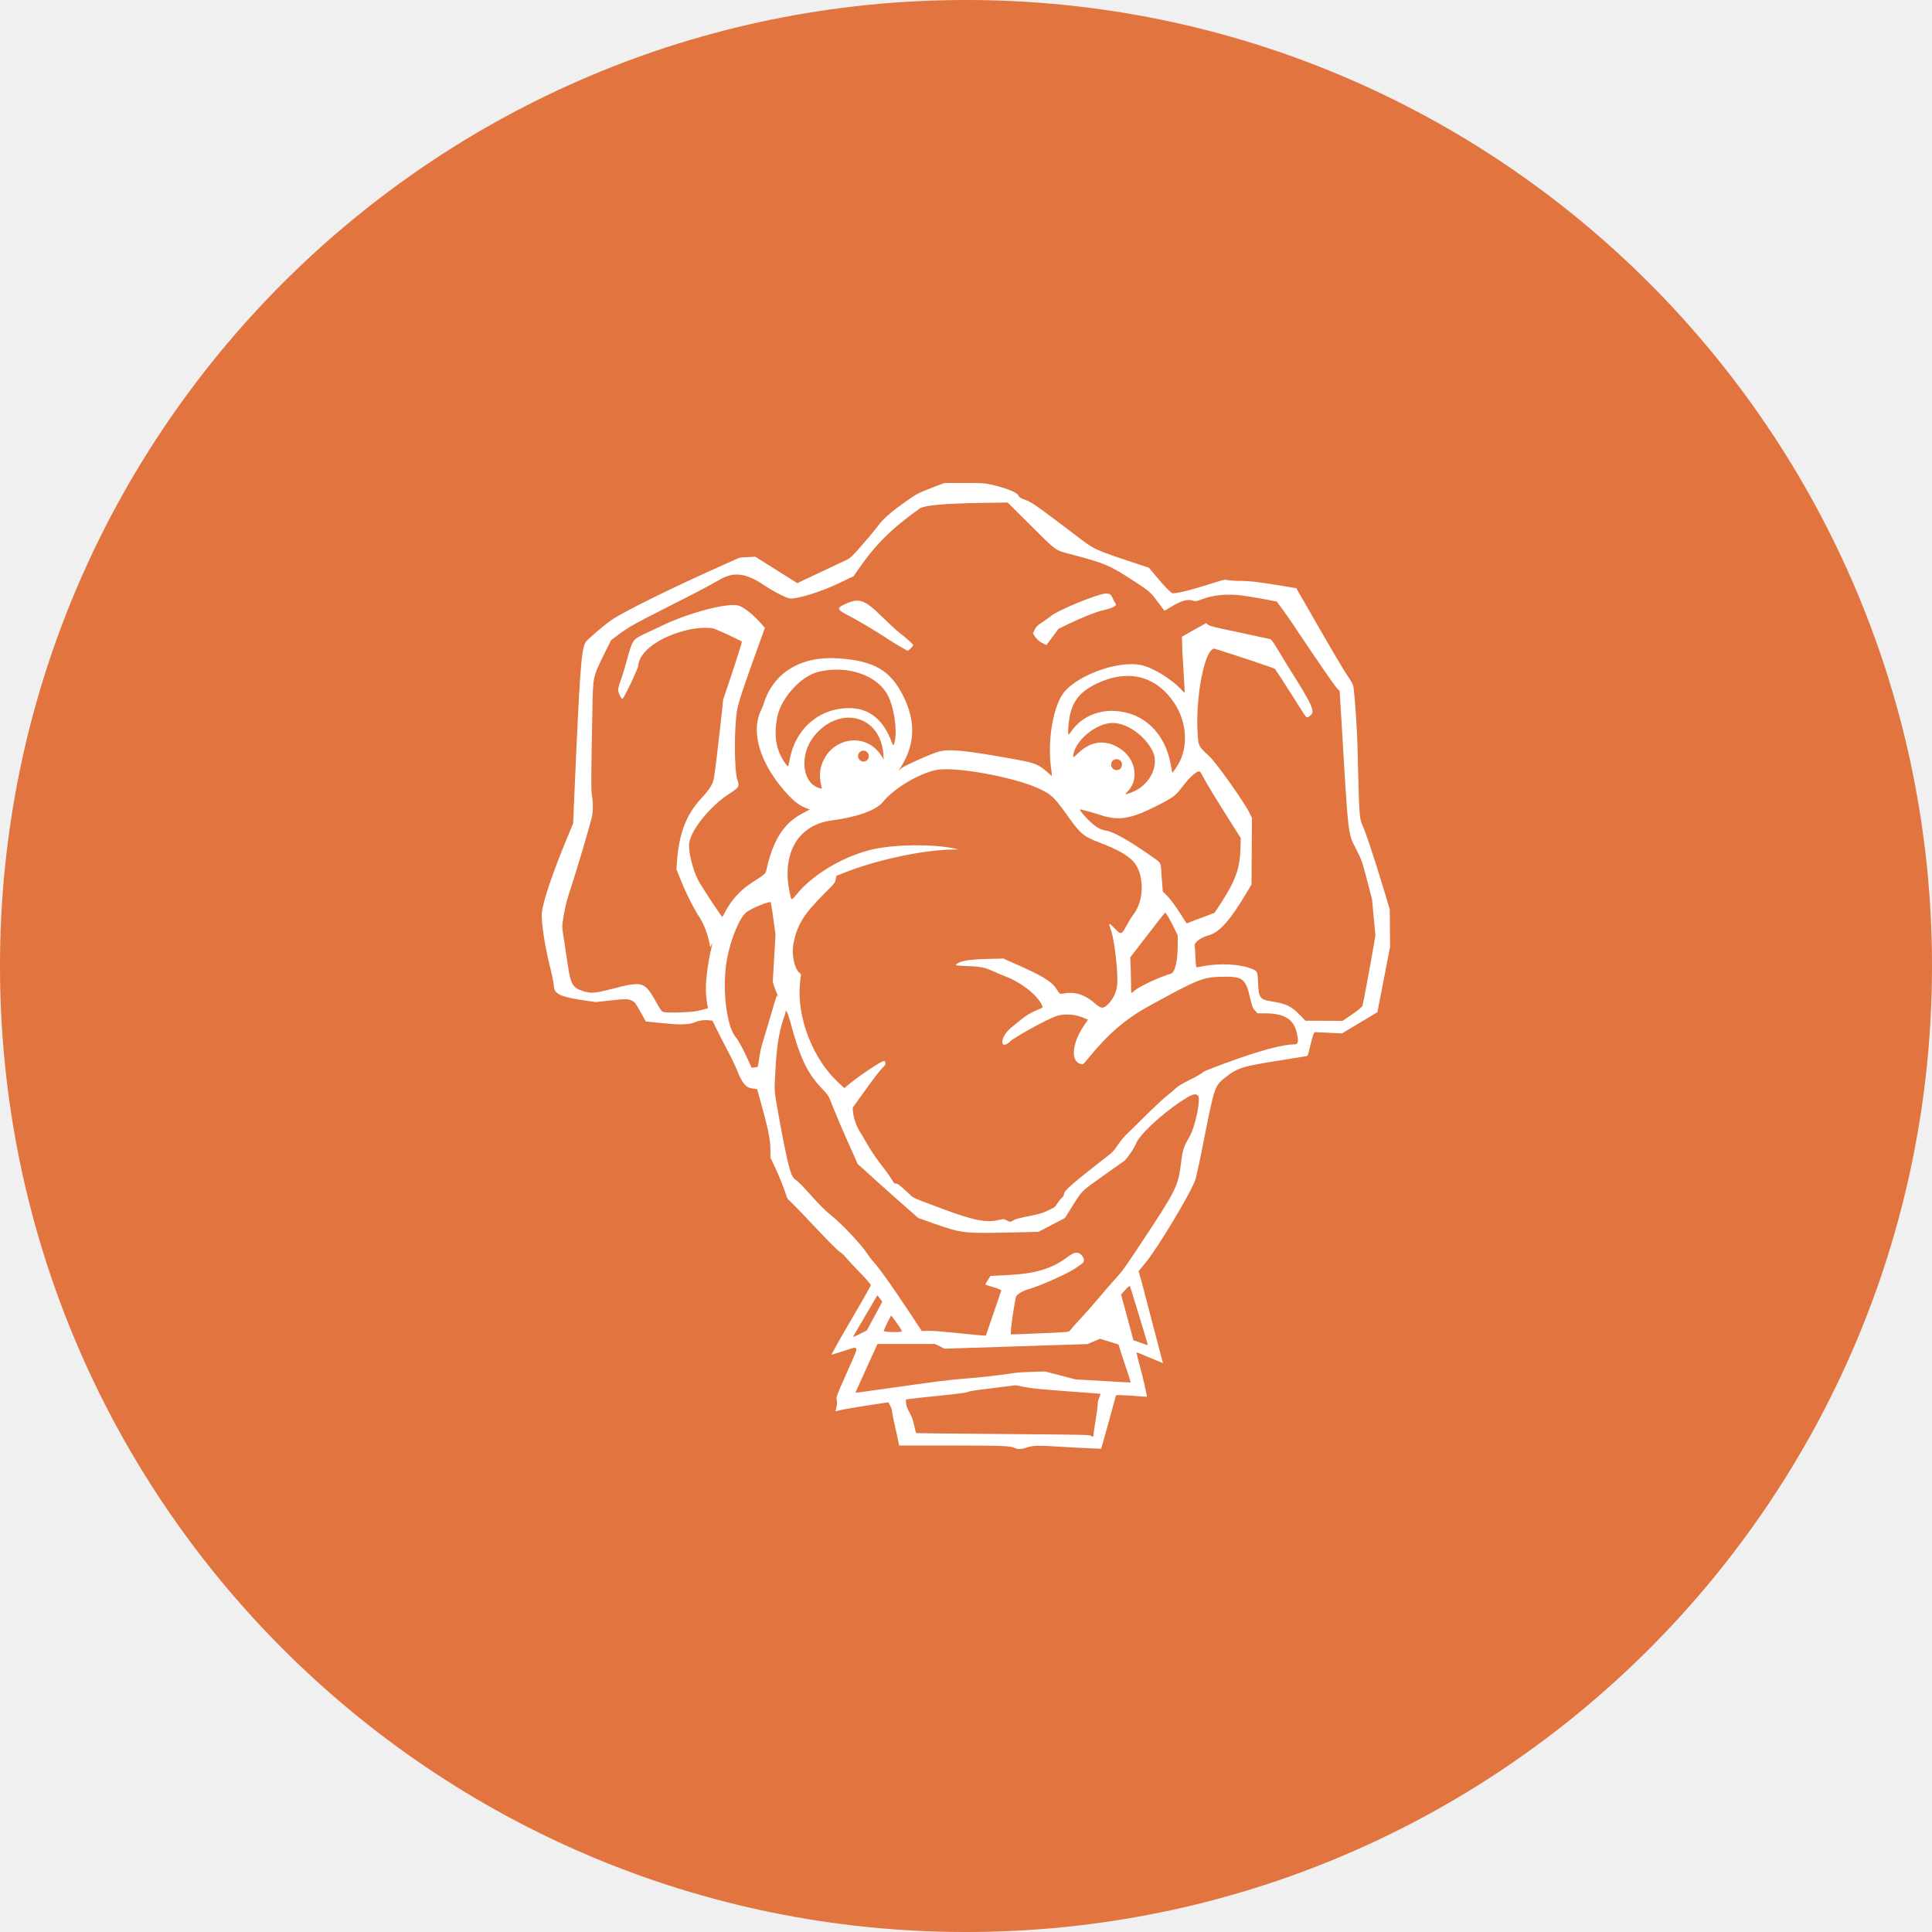
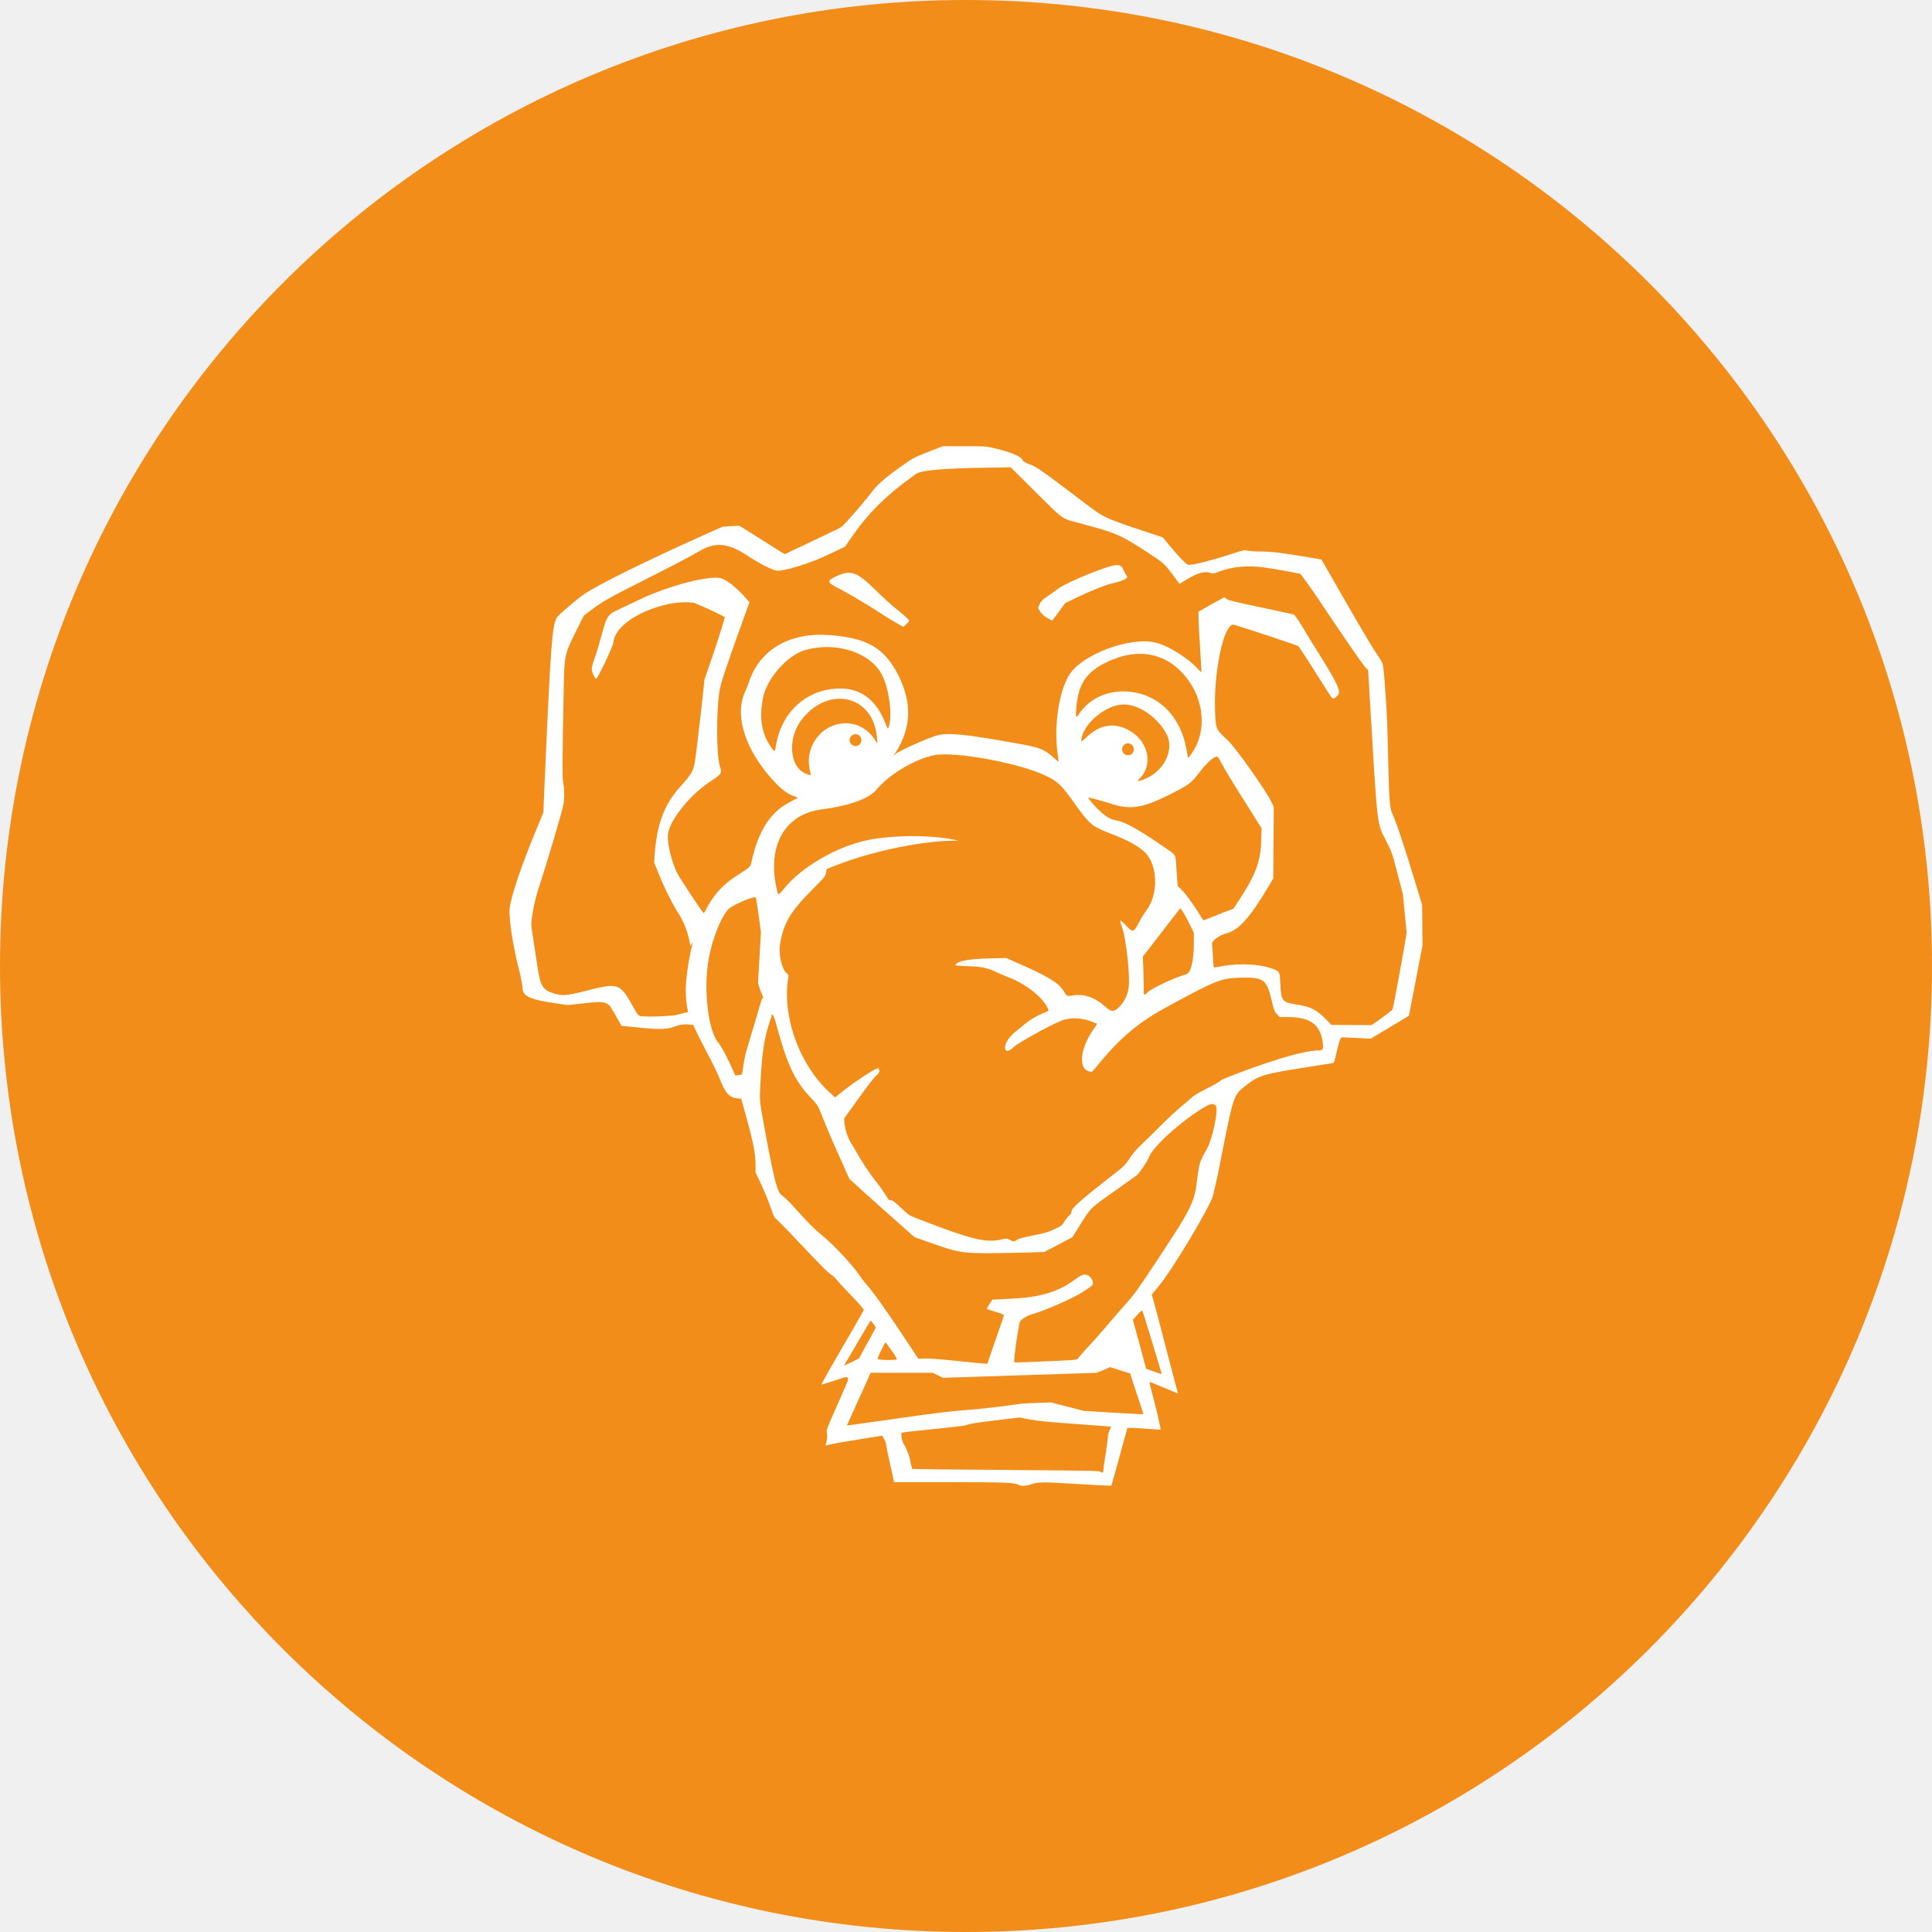
<svg xmlns="http://www.w3.org/2000/svg" viewBox="0 0 1024 1024">
-   <circle cx="512" cy="512" r="512" style="fill:#e1743f" />
-   <path d="M537.89 767.47c-2.09-1.13-7-1.32-34.45-1.32h-26.88l-.36-1.88-2-9.19a76.2 76.2 0 0 1-1.49-7.55 5.66 5.66 0 0 0-.81-2.28l-1-2-11.75 1.75c-6.42 1-12.76 2.13-14.06 2.47-2.13.64-2.35.64-2.2.09.81-3 .94-4.29.6-5.67s-.36-1.54 5.08-13.76c5.89-13.27 5.67-12.67 5.06-13.53-.38-.53-.9-.43-6.55 1.49-3.39 1.07-6.27 2-6.42 1.92q4.22-7.9 8.83-15.62c9.62-16.49 12.07-20.82 12.07-21.4a70.44 70.44 0 0 0-5.78-6.49c-3.2-3.35-6.63-7-7.62-8.19a11.86 11.86 0 0 0-2.39-2.35c-1.07-.36-5.63-4.93-15.74-15.66q-5.47-5.91-11.2-11.56c-1.32-1.07-1.64-1.58-2.28-3.73a138.92 138.92 0 0 0-6.21-15.23l-2-4.29v-3.8c0-5.78-1.19-11.56-5.91-28.39l-1.15-4.07-1.86-.21c-4.12-.36-6-2.62-9.19-10.75q-2.24-5.14-4.93-10.07c-2.13-4.07-4.71-9.13-5.78-11.35l-1.88-3.85-1.71-.21a15.32 15.32 0 0 0-7.7 1.07c-2.56 1.07-7.36 1.34-13.18.79l-8.51-.81-4.25-.43-2.29-4.13c-3.43-6.06-3.43-6.08-5.08-6.91-1.92-1-3.43-1-12.2 0l-6.93.75-5.23-.75c-13.76-2-17-3.54-17-8a91.24 91.24 0 0 0-2.18-10.43c-2.77-11.26-4.65-24-4.16-28.42.73-6.27 5.82-21.25 13.57-39.89l3-7.27.49-11.67c3-69.85 3.8-80.21 6.06-84.29.75-1.32 10-9.19 13.74-11.78 7.15-4.78 32.06-17.07 59.78-29.42l8.19-3.65 4.16-.26 4.12-.21 11.14 7 11.11 7 9-4.27 14-6.57c5-2.3 5-2.35 7.83-5.4 3.93-4.29 10.5-12.07 12.63-15 2.52-3.43 8.43-8.28 17.41-14.34 3.14-2.09 3.95-2.47 12.14-5.63l5.01-1.87h10.45c9.62 0 10.71.06 14 .79 7.64 1.66 13.91 4.12 14.63 5.7.47 1.07 1.49 1.71 4 2.56 3 1 6.63 3.58 26.11 18.41 10.43 8 10.07 7.81 32.83 15.34l6.36 2.13 3.75 4.5c4.29 5.14 7.64 8.62 8.62 8.94 1.49.47 10.35-1.71 21.53-5.31 5.67-1.81 6.46-2 7.49-1.64a39.78 39.78 0 0 0 6.85.43c5.78.11 11 .73 23.83 2.92 3.26.58 6 1 6 1s5.21 8.94 11.46 19.9 13 22.36 15 25.43c3.56 5.31 3.71 5.63 4 8 .55 4.07 1.71 21.5 1.92 27.93l.49 19.11c.43 18 .77 22.19 1.92 24.62 2 4.25 5.89 15.94 12.2 36.67l2.56 8.55.17 19.84-3 15.53-3.37 17.34-.34 1.77-9.37 5.63-9.41 5.65-6.85-.34c-3.82-.21-7.15-.34-7.45-.34-.64 0-1.41 2.41-2.88 8.77-.85 3.75-.9 3.8-2 4l-14.1 2.28c-19.63 3.09-22.12 3.86-28.61 9-5.63 4.5-5.63 4.44-11.86 35.86q-1.73 9.18-3.95 18.26c-2.24 6.76-20.07 36.44-26.58 44.25l-3.52 4.25 1.37 4.86c.75 2.69 1.56 5.65 1.77 6.59.34 1.49 6.7 25.73 9 34.33l.81 3-4.29-1.79-7-2.9a11.6 11.6 0 0 0-2.77-1c-.06.09.7 3.2 1.71 7 1.71 6.14 4 16.28 3.78 16.49-.06 0-3.2-.17-7.06-.47q-4.06-.34-8.13-.43l-1.17.11-3.86 14.12c-2.13 7.74-3.93 14.17-4 14.23s-11.43-.43-21.44-1.07c-11.52-.75-14.93-.68-17.83.36-2.67 1-5.14 1.07-6.53.3zm41.75-7.47c0-.55.49-3.86 1.07-7.36s1.07-7.19 1.07-8.17a9 9 0 0 1 .85-3.73 9.84 9.84 0 0 0 .7-2s-7.85-.64-17.34-1.32c-13.59-1-18.35-1.43-22.46-2.2l-5.21-1-12.37 1.54c-8.83 1.07-12.54 1.66-12.95 2s-4.29.9-15.19 2c-8 .81-15.3 1.6-16.13 1.77l-1.54.28.09 1.77c.06 1.39.43 2.45 1.77 4.93a24.93 24.93 0 0 1 2.56 7.06 31.48 31.48 0 0 0 1 4c.06.06 20.76.3 46 .49 43.39.34 46 .38 46.74 1 1 .75 1.37.43 1.37-1.07zm-102-25.15c18.62-2.62 26.15-3.58 33.54-4.14 8.26-.6 19.14-1.86 26.86-3.05 1.22-.21 5.29-.43 9-.55l6.85-.21 8 2.07 8.11 2.13 14.55.85c8 .49 14.66.85 14.72.77q-.65-2.47-1.49-4.89c-.9-2.6-2.35-7.1-3.31-10l-1.64-5.21-4.93-1.54-4.9-1.53-3.31 1.45-3.33 1.39-37.89 1.22-37.85 1.24-2.52-1.28-2.52-1.22h-30.52L459.32 725c-3.16 7-5.78 12.84-5.89 13-.17.34-2.65.64 24.19-3.14zm130.71-22.1c0-.36-9.19-30.61-9.47-31.08-.15-.26-1.07.51-2.45 2l-2.24 2.45 3.29 12.12 3.26 12.12 3.61 1.28c3.86 1.37 4.07 1.43 4.07 1.07zm-144.82-15.17 4.07-7.58-1.22-1.77c-.68-1-1.34-1.71-1.45-1.56s-3 5.08-6.46 11-6.34 10.9-6.44 11 1.54-.55 3.65-1.6l3.75-1.92 4.1-7.59zm63.08-1.58c2.26-6.53 4.12-12 4.12-12.16a18.73 18.73 0 0 0-4.22-1.6q-2.17-.64-4.29-1.41a12.16 12.16 0 0 1 1.34-2.35l1.45-2.22 8.64-.43c15.06-.7 23.77-3.31 32.21-9.62 3.2-2.35 4.57-2.73 6.31-1.81 1.49.85 2.56 2.73 2.26 4.07-.21.9-.6 1.19-5.14 4.2-4.29 2.77-18.69 9.13-23.77 10.5-2.9.75-6.17 2.56-6.89 3.86s-3.39 19.63-2.82 20.2c.13.13 24.49-.85 28.37-1.19 2.35-.17 2.5-.21 3.43-1.43.51-.68 2.77-3.26 5.08-5.7s6.42-7.1 9.19-10.41 7-8.13 9.32-10.71c3.65-4 5.61-6.78 13.21-18.28 18.73-28.25 20-30.74 21.4-42 1-8 1.43-9.54 4.57-14.87s6.27-20.59 4.54-22c-1.54-1.28-3.26-.68-9.11 3.2-10.92 7.27-22.17 17.94-23.77 22.46-.73 2-4.76 8-6.08 8.92l-11.07 7.87c-12.42 8.83-11.09 7.45-18.11 18.75l-2.35 3.71-7 3.69-7 3.65-13.14.32c-26.24.6-27.48.47-41.45-4.42l-9.19-3.26-7.34-6.46c-4.07-3.58-11.31-10-16.09-14.34l-8.68-7.85-3-6.85Q446 597.89 441 585.52c-1.79-4.82-1.92-4.93-5.87-9.13-7.27-7.7-11.29-16.15-16.15-34.39-1-3.52-1.66-5.53-2.13-6s-.6-.47-.49-.26a3.31 3.31 0 0 1-.26 1.75c-3.35 9.41-4.46 16.38-5.31 33.26-.43 7.66-.43 7.49 2 21 4.8 26.15 6.31 32 8.73 33.39a49.21 49.21 0 0 1 6.21 6.1c7.27 8 9.56 10.35 12.89 13 6.08 4.93 15.68 15.15 19.22 20.5a41.83 41.83 0 0 0 2.88 3.78c3.2 3.48 9.86 12.8 19.18 26.86l6.7 10.13 2.77-.15c1.92-.13 7 .26 15.79 1.15 7.17.75 13.55 1.37 14.19 1.39h1.19l4.07-11.9zm-48.56 9.71a22.55 22.55 0 0 0-2.6-4.29c-1.6-2.28-3-4.16-3.2-4.07a78 78 0 0 0-3.86 8c-.21.66 7.27.94 9.66.38zm59-58.84c1-.7 2.71-1.17 8-2.24 6.63-1.28 8-1.77 13.4-4.5a6.72 6.72 0 0 0 2-2.35 15.64 15.64 0 0 1 2.35-2.94 2.67 2.67 0 0 0 1.17-2.09c0-1.66 4.84-5.87 23.27-20.18a19.41 19.41 0 0 0 5.23-5.72 37.42 37.42 0 0 1 5.61-6.59c1.81-1.71 6.21-6.06 9.79-9.62s8.34-8 10.6-9.86q2.67-2.05 5.14-4.35c.64-.68 3.35-2.26 7.15-4.18a48.39 48.39 0 0 0 6.42-3.58c.38-.64 1.92-1.28 10.84-4.63 19-7.06 31.55-10.5 38.19-10.5 1.71 0 2-1.11 1.43-4.67-1.45-8.43-6.31-11.78-17.24-11.78h-3.86l-1.34-1.43c-1.28-1.39-1.43-1.86-2.65-6.93-2.45-10.35-3.95-11.35-15.83-11-9.28.28-11.78 1.28-37.42 15.32-12.84 7.06-22.08 15-32.92 28.37a21 21 0 0 1-2.35 2.62c-6.63 0-6.46-10.07.36-20.25l2.26-3.35-1.79-.75c-5-2.28-11.35-2.62-15.79-.85-6.21 2.47-21.82 11.2-23.83 13.27s-4 2.26-4 .15c0-2.6 2.43-6.08 6.17-8.77.85-.68 2.35-1.88 3.26-2.71a34.75 34.75 0 0 1 9.28-5.57c3.14-1.28 3-1.11 1.92-3.2-3-5.44-11.2-11.65-19.52-14.7-1.07-.43-3.61-1.49-5.61-2.39-4.71-2.18-7.06-2.65-14.34-2.9-5.21-.21-6-.3-5.7-.7 1.58-1.92 6.63-2.84 16.85-3.07l8.19-.21 5.29 2.35c14.87 6.42 20.54 9.86 22.91 13.76 1.62 2.73 1.79 2.84 4.14 2.39 5.67-1.07 11.05.68 16.32 5.31 2.88 2.56 3.93 2.77 5.85 1.34a16.49 16.49 0 0 0 5.82-10.71c.75-5.78-1.28-24.23-3.26-29.55-1.49-4-1.22-4.18 1.86-1 3.65 3.8 3.65 3.8 7-2.35a39.42 39.42 0 0 1 2.94-4.71c6.21-7.83 6-22.34-.36-28.74-3.2-3.2-8.62-6.21-17.39-9.51-8.6-3.31-10-4.5-16.43-13.4-7.7-10.79-9.07-12.1-15.45-15.1-13.16-6.25-44.82-12-54.83-10-9.41 2.01-22.15 9.63-28.15 16.88-3.73 4.54-13.44 8-27.18 9.86-17.92 2.3-26.75 17.66-22.21 38.53.85 4.07.81 4 3.52.73 8.64-10.77 25.79-20.82 41.17-24.11 12.27-2.56 31.47-2.69 42.88-.21l2 .47h-3.07c-16 .21-40.62 5.48-58.07 12.46l-3.75 1.49-.34 1.86c-.32 1.77-.47 2-6 7.49-11.43 11.5-14.72 17-16.53 27.43-.85 5.1.77 12.57 3.2 14.46.58.47 1 1.07.9 1.28q-.37 2.39-.55 4.8c-1.62 18 6.89 39.81 20.48 52.33l3.07 2.84 2.3-1.92c6.76-5.53 18.33-13.1 18.94-12.42.92 1.07.73 1.92-.7 3.31-1.81 1.75-4.18 4.82-10.58 13.7l-5.53 7.7.15 2.22a25.67 25.67 0 0 0 3.14 9.62c.64 1 1.92 3.2 2.9 4.89a114.25 114.25 0 0 0 9 13.7 79.37 79.37 0 0 1 6.06 8.55c.6 1 1.07 1.37 1.49 1.28.85-.21 1.92.55 6 4.35s1.77 2.6 18 8.7c17.56 6.59 24.13 7.87 31.25 6.1 1.92-.47 2.07-.47 3.58.32 1.92 1 1.92 1 3.48 0v.11zm-135.41-81.45c.06-.06.43-2.2.79-4.8a55.29 55.29 0 0 1 1.71-7.83l4.12-13.74c3.78-12.84 3.39-11.73 3.8-11.09.53.9.32-.21-.34-1.58a37.85 37.85 0 0 1-1.41-3.65l-.73-2.3.73-12.54.73-12.57-1.17-8.47q-.54-4.35-1.37-8.66c-.68-.68-9.9 3.09-12.78 5.23-3.73 2.77-8.55 14.49-10.5 25.47-2.57 14.8-.22 35.11 4.78 40.87 1.49 1.71 4.82 8.06 7.62 14.51l.73 1.64 1.6-.21a7.34 7.34 0 0 0 1.66-.28zm315.2-27.95a32.31 32.31 0 0 0 5.25-4.18c.32-.79 4.54-23.45 6-32.15l.9-5.48-.9-9.54-.9-9.51-2.67-10.24c-2.65-10.13-2.73-10.33-5.63-16.11-4.61-9.19-4.14-5-8.09-71.64l-.75-12.33-1.13-1.17c-1.49-1.6-7.19-9.77-20.54-29.61q-5.54-8.53-11.65-16.66-8.72-1.78-17.51-3.11c-8.43-1.17-15.7-.53-22.51 2-2.73 1-3 1.07-4.29.64-2.94-1-6.25-.06-12.14 3.5l-3.09 1.86-3.54-4.74c-4.07-5.35-4.14-5.44-12.16-10.71-13.65-8.87-15.27-9.58-34.82-14.76-7.53-2-6.63-1.32-21.18-15.83l-11.41-11.35-12.48.17c-21.1.32-31.62 1.28-34.13 3-15.19 10.84-23.34 18.94-32.81 32.66l-2.2 3.2-8.23 3.93c-9 4.33-22.06 8.36-25.62 7.87-2-.26-9-3.84-14-7.27-9.34-6.21-15.77-7-23.21-2.65-6.06 3.48-10.3 5.74-27.43 14.4-18.37 9.32-20.59 10.58-26.58 15l-3.5 2.62-3.05 6.14c-6.63 13.35-6.51 12.84-6.85 30.19-.64 32.43-.75 42.84-.34 45.27a37.46 37.46 0 0 1 .34 10.77c-.6 3.65-8.26 29.59-12.48 42.18a90.49 90.49 0 0 0-3.39 15.7c-.21 1.49 0 3.73.77 8.34.55 3.5 1.49 9.62 2.07 13.65 1.41 9.9 2.56 12 7.64 13.65 4.46 1.49 6.59 1.34 15.62-1 16.92-4.33 17.34-4.2 24.19 8.06 1.66 2.92 2.39 3.93 3.05 4.12 2.24.64 15.47.21 18.47-.58l4.14-1.07 1.19-.32-.43-2a51.52 51.52 0 0 1-.49-13.31 128.68 128.68 0 0 1 3.26-19c.09-.36-.13-.09-.47.64l-.64 1.28-.75-3.35a40.17 40.17 0 0 0-6.21-14.34 136.45 136.45 0 0 1-9-18.56l-2-4.93.21-3.43c1.07-15.32 4.78-25.3 12.74-34 4.84-5.29 6.25-7.49 6.93-11.14.53-2.77 2.26-17.22 3.65-29.76l1.22-11.67 5.14-15.25c2.77-8.41 4.93-15.4 4.8-15.53q-7.24-3.74-14.78-6.85c-2.65-.75-8.79-.49-13.48.58-15 3.43-26.11 11.35-26.67 19.05-.15 1.71-7.72 17.64-8.43 17.66-.43 0-1.58-2.09-2-3.61s-.26-2.45 1.56-7.49c.68-1.88 2.07-6.55 3.09-10.39 2.56-9.45 3-10.18 8.64-12.78l10-4.71c14.4-6.93 35.35-12.33 40.51-10.45 3.05 1.07 7.66 4.82 11.78 9.51l2 2.22-1.92 5.25c-9.77 27-12.27 34.5-12.93 38.89-1.51 9.77-1.41 31.25.17 36.16 1.24 4 1.15 4.16-4.76 8-10.18 6.74-20.33 19.61-20.76 26.3-.28 4.5 1.92 13.53 4.71 18.94C371 468.72 382.46 486 382.82 486a7.73 7.73 0 0 0 1.18-2 40.71 40.71 0 0 1 15-16.49c6.74-4.35 6.76-4.35 7.27-6.68 3.43-15.47 9.07-24.41 18.77-29.55l4.2-2.24-2-.75c-3.09-1.13-5.78-3.05-9.13-6.57-14.87-15.64-20.61-33.41-14.68-45.38a34.45 34.45 0 0 0 1.54-3.93c5.23-16.11 19.86-24.83 39.3-23.49 19.11 1.34 27.61 6.31 34.52 20.05 6.63 13.31 6.27 25.41-1.17 37.35l-1.41 2.26 1.28-1.24c1.45-1.34 16.34-8 20.18-9 5.72-1.49 14.06-.64 40.41 4.12 10.65 1.92 12.46 2.67 17.56 7.27 1.07 1 1.92 1.62 1.92 1.37s-.21-2.22-.53-4.39c-1.77-13.16.73-29.89 5.74-38.1 6.06-9.94 29.33-18.84 42.11-16.09 6.42 1.39 16.41 7.57 21.78 13.55.68.77 1.28 1.19 1.28 1s-.43-6.93-.85-14.91q-.54-7.34-.64-14.7c.17-.13 3.07-1.79 6.53-3.71l6.25-3.43 1.11.85c.94.68 3.61 1.34 16.64 4.07l16.28 3.5c.58.13 1.81 1.92 4.61 6.55 2.07 3.5 5.78 9.56 8.28 13.48 9.07 14.51 10.71 18.26 8.77 20.07s-2.3 1.83-3.61-.15c-.64-1-4.29-6.7-8.09-12.69q-3.62-5.82-7.49-11.5c-.43-.43-21.29-7.38-31.72-10.6-5.1-1.56-10.5 24.55-9.26 44.78.43 6.81.43 6.85 6.21 12.16 3.61 3.33 18.3 24 21.18 29.8l1.43 2.9-.13 17.62-.11 17.6-2.24 3.78c-9.41 15.83-14.81 21.78-21 23.38-3.43.85-7.23 3.73-6.91 5.14.11.47.28 3.29.43 6.21.13 3.56.34 5.4.58 5.4s1.56-.21 3-.49c9.71-1.86 20.44-1.22 26.9 1.56 2.35 1 2.47 1.37 2.73 7.34.36 8 .9 8.68 7.53 9.75 7.42 1.17 10 2.43 14.83 7.34l2.72 2.83 19.71.09 5.23-3.58zM468.35 337.24q-8.7-5.6-17.77-10.54c-7.21-3.65-7.49-4.29-2.5-6.59 7.27-3.35 10.11-2.35 19.37 6.72 3.58 3.52 7.87 7.45 9.56 8.77 3.33 2.52 7 5.87 7 6.34s-2.45 3-3 3q-6.48-3.6-12.66-7.7zm85.06 4.05a11 11 0 0 1-5-4.07l-.9-1.49.64-1.45c.85-2 1.62-2.77 4.93-4.93 1.58-1.07 3.39-2.35 4-2.86 3.39-3 25.15-11.9 29-11.9 2.13 0 2.77.43 3.75 2.67a13.53 13.53 0 0 0 1.39 2.56c1.07 1.19-1.28 2.45-7.27 3.82-3.2.73-10.71 3.75-17.45 7l-5.5 2.67-3.16 4.29c-1.71 2.35-3.2 4.29-3.2 4.29l-1.22-.53zM601.4 525c2.5-2.2 13.06-7.13 19.16-8.92 2.22-.64 3.65-6.55 3.65-15.36v-5l-2-4.07c-2.07-4.29-4.33-8.06-4.71-7.91-.13 0-4.33 5.35-9.32 11.86l-9.11 11.78.21 5.31.21 9.47c0 4.8-.13 4.65 1.92 2.86zm35-38.38 7.34-2.82 2.39-3.61c8.34-12.63 10.92-19.22 11.29-29.42l.21-6.57-4.86-7.7c-8.23-12.95-13.57-21.72-15.4-25.32A7.59 7.59 0 0 0 636 409c-1.32-.85-5.23 2.56-9.77 8.55-3.2 4.29-4.82 5.42-14.38 10.2-12.62 6.25-18.68 7.25-27.55 4.55q-5.81-1.92-11.78-3.33c-.9 0 2.84 4.39 6.27 7.4 2.69 2.35 4.71 3.43 7.38 3.86 4.07.64 11.67 4.93 23.34 13.06 6.46 4.57 5.57 2.84 6.21 11.73l.58 7.49 1.71 1.66c2.13 2.09 4.57 5.35 8.13 10.88 1.49 2.39 2.77 4.37 2.82 4.37l7.42-2.86zM599.7 420c9.51-3.5 15-14.19 11.24-21.82-4.14-8.34-13.53-15-21.29-15-9.07 0-20.89 10.28-20.89 18.2a11.27 11.27 0 0 0 2.71-2.22c7-6.63 14.76-7.38 22.4-2.24 8.21 5.5 10 16.43 3.69 22.7-1.66 1.71-1.43 1.71 2.13.43zm-164.35-3.41a20.54 20.54 0 0 1-.55-8.45c3.09-16.6 23.25-21.44 32.21-7.77l1.37 2.13-.19-2.75c-1.47-20.71-23.34-26.33-36.82-9.45-7.59 9.54-6.38 24.11 2.24 27.18 2.2.77 2.28.73 1.71-.9zm189-11.24c5.57-9.37 4.82-22.46-1.88-32.64-9-13.7-23.13-17.94-38.53-11.56-11.93 4.93-16.55 11-17.6 23.06-.47 5.35-.26 6 1.24 3.75 5.08-7.55 13.74-11.67 23.34-11.14 15.19.81 26.45 11.5 29.55 28.07l.73 3.9.17.85.85-1.07a33.28 33.28 0 0 0 2.13-3.29zm-30.53 1.92a2.86 2.86 0 0 0 0-4.07 2.77 2.77 0 0 0-2-.85 2.74 2.74 0 0 0-2.07.85 2.79 2.79 0 0 0-.81 2 2.91 2.91 0 0 0 5 2.09v-.06zm-175.32-4.46c2.94-16.49 15.62-27.5 31.57-27.5 10.35 0 17.88 5.85 22.25 17.26 1.15 3 1.28 3.05 1.86.75 1.49-5.85-.21-18.09-3.48-24.51-5.55-11.05-22-16.62-37.35-12.61-8.85 2.26-19.2 13.65-21.27 23.4-2.13 10-.81 18.11 4.07 24.9 1.64 2.3 1.64 2.3 2.35-1.71zm41.13 0a2.77 2.77 0 0 0 .85-2 2.74 2.74 0 0 0-.85-2.07 2.62 2.62 0 0 0-2-.87 2.66 2.66 0 0 0-2 .85 2.69 2.69 0 0 0-.85 2.07 2.9 2.9 0 0 0 4.95 2z" style="fill:#fff" />
+   <circle cx="512" cy="512" r="512" style="fill:#f28d1a" />
+   <path d="M539.87 787c-2.25-1.22-7.55-1.42-37.08-1.42h-28.93l-.39-2-2.2-9.9a82 82 0 0 1-1.61-8.13 6.09 6.09 0 0 0-.87-2.46l-1.1-2.16-12.56 2c-6.91 1.06-13.73 2.3-15.13 2.66-2.3.69-2.53.69-2.36.09.87-3.21 1-4.62.64-6.11s-.39-1.65 5.46-14.81c6.34-14.28 6.11-13.64 5.44-14.56-.41-.57-1-.46-7 1.61-3.65 1.15-6.75 2.14-6.91 2.07q4.55-8.51 9.51-16.81c10.36-17.75 13-22.41 13-23a75.82 75.82 0 0 0-6.22-7c-3.44-3.6-7.14-7.55-8.2-8.82a12.77 12.77 0 0 0-2.57-2.53c-1.15-.39-6.06-5.3-16.94-16.85q-5.89-6.36-12.05-12.44c-1.42-1.15-1.77-1.7-2.46-4a149.52 149.52 0 0 0-6.68-16.39l-2.2-4.62v-4.09c0-6.22-1.29-12.44-6.36-30.56l-1.24-4.39-2-.23c-4.43-.39-6.5-2.82-9.9-11.57q-2.41-5.53-5.3-10.84c-2.3-4.39-5.07-9.83-6.22-12.21l-2-4.25-1.84-.23a16.49 16.49 0 0 0-8.29 1.15c-2.76 1.15-7.92 1.45-14.19.85l-9.16-.87-4.57-.46-2.46-4.39c-3.7-6.52-3.7-6.54-5.46-7.44-2.07-1.06-3.7-1.06-13.13 0l-7.46.8-5.63-.8c-14.81-2.16-18.3-3.81-18.3-8.61a98.2 98.2 0 0 0-2.34-11.23c-3-12.12-5-25.85-4.48-30.58.78-6.75 6.27-22.87 14.6-42.94l3.26-7.83.53-12.56c3.26-75.17 4.09-86.33 6.52-90.72.8-1.42 10.75-9.9 14.79-12.67 7.69-5.14 34.51-18.37 64.34-31.66l8.82-3.93 4.48-.28 4.43-.23 12 7.55 12 7.55 9.71-4.59 15-7.16c5.4-2.48 5.42-2.53 8.43-5.81 4.22-4.62 11.3-13 13.59-16.14 2.71-3.7 9.07-8.91 18.74-15.43 3.38-2.25 4.25-2.66 13.06-6.06l5.3-2.07H511c10.36 0 11.53.07 15 .85 8.22 1.79 15 4.43 15.75 6.13.51 1.15 1.61 1.84 4.29 2.76 3.21 1.1 7.14 3.86 28.1 19.81 11.23 8.56 10.84 8.4 35.34 16.51l6.84 2.3 4 4.84c4.62 5.53 8.22 9.28 9.28 9.62 1.61.51 11.14-1.84 23.17-5.72 6.11-2 7-2.14 8.06-1.77a42.81 42.81 0 0 0 7.37.46c6.22.11 11.8.78 25.65 3.15 3.51.62 6.45 1.1 6.5 1.1s5.6 9.62 12.33 21.42 14 24.06 16.19 27.37c3.83 5.72 4 6.06 4.34 8.61.6 4.39 1.84 23.14 2.07 30.06l.53 20.57c.46 19.36.83 23.88 2.07 26.5 2.14 4.57 6.34 17.15 13.13 39.47l2.76 9.21.18 21.35-3.21 16.72-3.63 18.67-.37 1.91-10.08 6.06-10.13 6.08-7.37-.37c-4.11-.23-7.69-.37-8-.37-.69 0-1.52 2.59-3.1 9.44-.92 4-1 4.09-2.11 4.29l-15.29 2.43c-21.12 3.33-23.81 4.16-30.79 9.74-6.06 4.84-6.06 4.78-12.77 38.6q-1.86 9.88-4.25 19.65c-2.41 7.28-21.61 39.22-28.61 47.62l-3.79 4.57 1.47 5.24c.8 2.89 1.68 6.08 1.91 7.09.37 1.61 7.21 27.69 9.67 36.94l.87 3.21-4.62-1.93-7.53-3.12a12.49 12.49 0 0 0-3-1.06c-.07.09.76 3.44 1.84 7.51 1.84 6.61 4.29 17.52 4.06 17.75-.07 0-3.44-.18-7.6-.51q-4.37-.37-8.75-.46l-1.26.11-4.16 15.2c-2.3 8.33-4.22 15.25-4.29 15.31-.23.16-12.31-.46-23.08-1.15-12.4-.8-16.07-.73-19.2.39-2.87 1-5.53 1.15-7 .32zm44.93-8c0-.6.53-4.16 1.15-7.92s1.15-7.74 1.15-8.79a9.71 9.71 0 0 1 .92-4 10.59 10.59 0 0 0 .76-2.14s-8.45-.69-18.67-1.42c-14.63-1.06-19.75-1.54-24.18-2.36l-5.6-1.06L527 752.9c-9.51 1.15-13.5 1.79-13.94 2.18s-4.62 1-16.35 2.16c-8.63.87-16.46 1.72-17.36 1.91l-1.65.3.09 1.91c.07 1.49.46 2.64 1.91 5.3a26.83 26.83 0 0 1 2.76 7.6 33.88 33.88 0 0 0 1.06 4.32c.07.07 22.34.32 49.53.53 46.7.37 49.46.41 50.31 1 1.06.8 1.47.46 1.47-1.15zM475 751.89c20-2.82 28.15-3.86 36.09-4.45 8.89-.64 20.6-2 28.91-3.28 1.31-.23 5.69-.46 9.74-.6l7.37-.23 8.66 2.23 8.7 2.25 15.66.92c8.66.53 15.77.92 15.84.83q-.7-2.66-1.61-5.26c-1-2.8-2.53-7.65-3.56-10.75l-1.77-5.6-5.3-1.65-5.3-1.68-3.58 1.52-3.58 1.49-40.78 1.31-40.73 1.33-2.76-1.38-2.71-1.31h-32.81l-6.18 13.71c-3.4 7.53-6.22 13.82-6.34 14-.18.37-2.85.69 26-3.38zm140.68-23.79c0-.39-9.9-32.95-10.19-33.45-.16-.28-1.15.55-2.64 2.2l-2.41 2.64 3.54 13 3.51 13 3.88 1.38c4.16 1.47 4.39 1.54 4.39 1.15zm-155.85-16.36 4.39-8.15-1.31-1.91c-.73-1.06-1.45-1.84-1.56-1.68s-3.26 5.46-7 11.82-6.82 11.73-6.93 11.87 1.65-.6 3.93-1.72l4-2.07 4.41-8.17zm67.89-1.65c2.43-7 4.43-12.9 4.43-13.09a20.16 20.16 0 0 0-4.55-1.72q-2.33-.69-4.62-1.52a13.09 13.09 0 0 1 1.45-2.53l1.56-2.39 9.3-.46c16.21-.76 25.58-3.56 34.67-10.36 3.44-2.53 4.91-2.94 6.8-2 1.61.92 2.76 2.94 2.43 4.39-.23 1-.64 1.29-5.53 4.52-4.62 3-20.11 9.83-25.58 11.3-3.12.8-6.64 2.76-7.42 4.16s-3.65 21.12-3 21.74c.14.14 26.36-.92 30.54-1.29 2.53-.18 2.69-.23 3.7-1.54.55-.73 3-3.51 5.46-6.13s6.91-7.65 9.9-11.2 7.53-8.75 10-11.53c3.93-4.34 6-7.3 14.21-19.68 20.16-30.4 21.51-33.09 23-45.21 1-8.61 1.54-10.26 4.91-16s6.75-22.16 4.89-23.72c-1.65-1.38-3.51-.73-9.8 3.44-11.76 7.83-23.86 19.31-25.58 24.18-.78 2.18-5.12 8.56-6.54 9.6l-11.92 8.47c-13.36 9.51-11.94 8-19.49 20.18l-2.53 4-7.51 4-7.53 3.93-14.14.34c-28.24.64-29.57.51-44.61-4.75l-9.9-3.51-7.9-7c-4.39-3.86-12.17-10.79-17.31-15.43l-9.34-8.45-3.26-7.37q-6-13.09-11.41-26.4c-1.93-5.19-2.07-5.3-6.31-9.83-7.83-8.29-12.15-17.38-17.38-37-1-3.79-1.79-5.95-2.3-6.45s-.64-.51-.53-.28a3.57 3.57 0 0 1-.28 1.88c-3.6 10.13-4.8 17.63-5.72 35.8-.46 8.24-.46 8.06 2.2 22.57 5.17 28.15 6.8 34.44 9.39 35.93a53 53 0 0 1 6.68 6.57c7.83 8.63 10.29 11.14 13.87 14 6.54 5.3 16.88 16.3 20.69 22.07a45 45 0 0 0 3.1 4.06c3.44 3.74 10.61 13.78 20.64 28.91l7.21 10.91 3-.16c2.07-.14 7.55.28 17 1.24 7.71.8 14.58 1.47 15.27 1.49h1.29l4.39-12.74zm-52.26 10.45a24.27 24.27 0 0 0-2.8-4.62c-1.72-2.46-3.21-4.48-3.44-4.39a83.94 83.94 0 0 0-4.16 8.59c-.23.71 7.83 1 10.4.41zM539 657.2c1.06-.76 2.92-1.26 8.63-2.41 7.14-1.38 8.61-1.91 14.42-4.84a7.23 7.23 0 0 0 2.11-2.53 16.83 16.83 0 0 1 2.53-3.17 2.88 2.88 0 0 0 1.26-2.25c0-1.79 5.21-6.31 25-21.72a20.89 20.89 0 0 0 5.63-6.15 40.27 40.27 0 0 1 6-7.09c2-1.84 6.68-6.52 10.54-10.36s9-8.63 11.41-10.61q2.88-2.21 5.53-4.68c.69-.73 3.6-2.43 7.69-4.5a52.08 52.08 0 0 0 6.91-3.86c.41-.69 2.07-1.38 11.66-5 20.41-7.6 34-11.3 41.1-11.3 1.84 0 2.2-1.19 1.54-5-1.56-9.07-6.8-12.67-18.55-12.67h-4.16l-1.45-1.54c-1.38-1.49-1.54-2-2.85-7.46-2.64-11.14-4.25-12.21-17-11.85-10 .3-12.67 1.38-40.27 16.49-13.82 7.6-23.76 16.12-35.43 30.54a22.64 22.64 0 0 1-2.53 2.82c-7.14 0-7-10.84.39-21.79l2.43-3.6-1.93-.8c-5.42-2.46-12.21-2.82-17-.92C556 543.6 539.18 553 537 555.21s-4.29 2.43-4.29.16c0-2.8 2.62-6.54 6.64-9.44.92-.73 2.53-2 3.51-2.92a37.4 37.4 0 0 1 10-6c3.38-1.38 3.26-1.19 2.07-3.44-3.21-5.85-12.05-12.54-21-15.82-1.15-.46-3.88-1.61-6-2.57-5.07-2.34-7.6-2.85-15.43-3.12-5.6-.23-6.5-.32-6.13-.76 1.7-2.07 7.14-3.05 18.14-3.31l8.82-.23 5.67 2.54c16 6.91 22.11 10.61 24.66 14.81 1.75 2.94 1.93 3.05 4.45 2.57 6.11-1.15 11.89.73 17.56 5.72 3.1 2.76 4.22 3 6.29 1.45a17.75 17.75 0 0 0 6.27-11.53c.8-6.22-1.38-26.08-3.51-31.8-1.61-4.32-1.31-4.5 2-1.06 3.93 4.09 3.93 4.09 7.49-2.53a42.42 42.42 0 0 1 3.17-5.07c6.68-8.43 6.45-24-.39-30.93-3.44-3.44-9.28-6.68-18.71-10.24-9.25-3.56-10.79-4.84-17.68-14.42-8.29-11.62-9.76-13-16.62-16.26-14.17-6.73-48.24-12.9-59-10.72-10.13 2.07-23.88 10.26-30.31 18.12-4 4.89-14.47 8.66-29.25 10.61-19.29 2.48-28.79 19-23.9 41.47.92 4.39.87 4.34 3.79.78 9.3-11.6 27.76-22.41 44.31-25.95 13.2-2.76 33.87-2.89 46.15-.23l2.2.51h-3.31c-17.22.23-43.72 5.9-62.5 13.41l-4 1.61-.37 2c-.34 1.91-.51 2.14-6.45 8.06C419 483 415.42 488.95 413.47 500.2c-.92 5.49.83 13.52 3.44 15.57.62.51 1.08 1.15 1 1.38q-.4 2.57-.6 5.17c-1.75 19.4 7.42 42.84 22 56.32l3.31 3.05 2.48-2.07c7.28-5.95 19.72-14.1 20.39-13.36 1 1.15.78 2.07-.76 3.56-2 1.88-4.5 5.19-11.39 14.74l-5.95 8.29.16 2.39a27.62 27.62 0 0 0 3.38 10.36c.69 1.06 2.07 3.44 3.12 5.26a123 123 0 0 0 9.74 14.74 85.42 85.42 0 0 1 6.52 9.21c.64 1.06 1.15 1.47 1.61 1.38.92-.23 2.07.6 6.41 4.68 4.27 3.93 1.91 2.8 19.4 9.37 18.9 7.09 26 8.47 33.64 6.57 2.07-.51 2.23-.51 3.86.34 2.07 1.08 2.07 1.08 3.74 0v.11zm-145.78-87.7c.07-.07.46-2.36.85-5.17a59.51 59.51 0 0 1 1.84-8.43l4.43-14.79c4.06-13.82 3.65-12.63 4.09-11.94.57 1 .34-.23-.37-1.7a40.73 40.73 0 0 1-1.52-3.93l-.78-2.48.78-13.5.78-13.52-1.26-9.12q-.58-4.68-1.47-9.32c-.73-.73-10.65 3.33-13.75 5.63-4 3-9.21 15.59-11.3 27.41-2.76 15.93-.18 37.82 5.19 44 1.61 1.84 5.19 8.68 8.2 15.61l.78 1.77 1.72-.23a7.9 7.9 0 0 0 1.79-.3zm339.24-30.08c2.89-2 5.46-4.06 5.65-4.5.34-.85 4.89-25.23 6.45-34.6l1-5.9-1-10.26-1-10.24-2.87-11c-2.85-10.91-2.94-11.11-6.06-17.34-5-9.9-4.45-5.42-8.7-77.1l-.8-13.27-1.22-1.26c-1.61-1.72-7.74-10.52-22.11-31.87q-6-9.18-12.54-17.93-9.38-1.92-18.85-3.35c-9.07-1.26-16.9-.57-24.22 2.16-2.94 1.1-3.21 1.15-4.62.69-3.17-1.08-6.73-.07-13.06 3.77l-3.33 2-3.81-5.07c-4.39-5.76-4.45-5.85-13.09-11.53-14.69-9.55-16.44-10.31-37.47-15.89-8.11-2.16-7.14-1.42-22.8-17l-12.28-12.22-13.43.18c-22.71.34-34 1.38-36.74 3.26-16.35 11.66-25.12 20.39-35.31 35.15l-2.36 3.44-8.86 4.22c-9.69 4.66-23.74 9-27.58 8.47-2.11-.28-9.67-4.13-15.11-7.83-10.06-6.68-17-7.49-25-2.85-6.52 3.74-11.09 6.18-29.53 15.5-19.77 10-22.16 11.39-28.61 16.19l-3.77 2.82-3.28 6.61c-7.14 14.37-7 13.82-7.37 32.49-.69 34.9-.8 46.1-.37 48.72a40.31 40.31 0 0 1 .37 11.6c-.64 3.93-8.89 31.85-13.43 45.39a97.39 97.39 0 0 0-3.65 16.9c-.23 1.61 0 4 .83 9 .6 3.77 1.61 10.36 2.23 14.69 1.52 10.65 2.76 12.9 8.22 14.69 4.8 1.61 7.09 1.45 16.81-1 18.21-4.66 18.67-4.52 26 8.68 1.79 3.15 2.57 4.22 3.28 4.43 2.41.69 16.65.23 19.88-.62l4.45-1.15 1.29-.34-.46-2.2a55.45 55.45 0 0 1-.53-14.33 138.49 138.49 0 0 1 3.51-20.41c.09-.39-.14-.09-.51.69l-.69 1.38-.8-3.6a43.23 43.23 0 0 0-6.68-15.43 146.86 146.86 0 0 1-9.67-20l-2.14-5.3.23-3.7c1.15-16.49 5.14-27.23 13.71-36.62 5.21-5.69 6.73-8.06 7.46-12 .57-3 2.43-18.53 3.93-32l1.31-12.56 5.64-16.52c3-9 5.3-16.58 5.17-16.72q-7.79-4-15.91-7.37c-2.85-.8-9.46-.53-14.51.62-16.19 3.7-28.1 12.21-28.7 20.5-.16 1.84-8.31 19-9.07 19-.46 0-1.7-2.25-2.14-3.88s-.28-2.64 1.68-8.06c.73-2 2.23-7 3.33-11.18 2.76-10.17 3.21-11 9.3-13.75l10.72-5.07c15.5-7.46 38-13.27 43.6-11.25 3.28 1.15 8.24 5.19 12.67 10.24l2.11 2.39-2.07 5.65C384.66 353.94 382 362 381.26 366.73c-1.63 10.52-1.52 33.64.18 38.92 1.33 4.32 1.24 4.48-5.12 8.66-11 7.26-21.88 21.1-22.34 28.31-.3 4.84 2.07 14.56 5.07 20.39 1.19 2.41 13.52 21 13.91 21a8.32 8.32 0 0 0 1.31-2.07 43.81 43.81 0 0 1 16.16-17.75c7.26-4.68 7.28-4.68 7.83-7.19 3.7-16.65 9.76-26.27 20.21-31.8l4.52-2.41-2.18-.8c-3.33-1.22-6.22-3.28-9.83-7.07-16-16.83-22.18-36-15.8-48.84a37.08 37.08 0 0 0 1.65-4.22c5.63-17.34 21.38-26.73 42.29-25.28 20.57 1.45 29.71 6.8 37.15 21.58 7.14 14.33 6.75 27.35-1.26 40.2l-1.52 2.43 1.38-1.33c1.56-1.45 17.59-8.59 21.72-9.67 6.15-1.61 15.13-.69 43.49 4.43 11.46 2.07 13.41 2.87 18.9 7.83 1.15 1.1 2.07 1.75 2.07 1.47s-.23-2.39-.57-4.73c-1.91-14.17.78-32.17 6.18-41 6.52-10.7 31.57-20.27 45.32-17.31 6.91 1.49 17.66 8.15 23.44 14.58.73.83 1.38 1.29 1.38 1s-.46-7.46-.92-16q-.59-7.9-.69-15.82c.18-.14 3.31-1.93 7-4l6.73-3.7 1.19.92c1 .73 3.88 1.45 17.91 4.39l17.52 3.77c.62.14 2 2.07 5 7 2.23 3.77 6.22 10.29 8.91 14.51 9.76 15.61 11.53 19.65 9.44 21.61s-2.48 2-3.88-.16c-.69-1-4.62-7.21-8.7-13.66q-3.89-6.27-8.06-12.38c-.46-.46-22.91-7.94-34.14-11.41-5.49-1.68-11.3 26.43-10 48.19.46 7.32.46 7.37 6.68 13.09 3.88 3.58 19.7 25.85 22.8 32.08l1.54 3.12-.14 19-.11 18.94-2.41 4.06c-10.13 17-15.93 23.44-22.62 25.16-3.7.92-7.78 4-7.44 5.53.11.51.3 3.54.46 6.68.14 3.83.37 5.81.62 5.81s1.68-.23 3.21-.53c10.45-2 22-1.31 29 1.68 2.53 1.08 2.66 1.47 2.94 7.9.39 8.61 1 9.34 8.11 10.49 8 1.26 10.75 2.62 16 7.9l2.94 3 21.22.09 5.63-3.86zM465 323.91q-9.37-6-19.13-11.34c-7.76-3.93-8.06-4.62-2.69-7.09 7.83-3.6 10.88-2.53 20.85 7.23 3.86 3.79 8.47 8 10.29 9.44 3.58 2.71 7.53 6.31 7.53 6.82s-2.64 3.21-3.21 3.21q-6.97-3.86-13.64-8.27zm91.54 4.36a11.87 11.87 0 0 1-5.4-4.39l-1-1.61.69-1.56c.92-2.18 1.75-3 5.3-5.3 1.7-1.15 3.65-2.53 4.32-3.08 3.65-3.21 27.07-12.81 31.18-12.81 2.3 0 3 .46 4 2.87a14.56 14.56 0 0 0 1.49 2.76c1.15 1.29-1.38 2.64-7.83 4.11-3.44.78-11.53 4-18.78 7.53l-5.92 2.87-3.4 4.62c-1.84 2.53-3.44 4.62-3.44 4.62l-1.31-.57zm51.66 197.67c2.69-2.36 14.05-7.67 20.62-9.6 2.39-.69 3.93-7 3.93-16.53v-5.37l-2.11-4.39c-2.23-4.62-4.66-8.68-5.07-8.52-.14 0-4.66 5.76-10 12.77l-9.83 12.7.23 5.72.23 10.19c0 5.17-.14 5 2.07 3.08zm37.63-41.31 7.9-3 2.57-3.88c9-13.59 11.76-20.69 12.15-31.66l.23-7.07-5.24-8.29c-8.86-13.94-14.6-23.37-16.58-27.25a8.17 8.17 0 0 0-1.42-2.3c-1.42-.92-5.63 2.76-10.52 9.21-3.44 4.62-5.19 5.83-15.48 11-13.59 6.77-20.11 7.83-29.66 4.89q-6.26-2.06-12.67-3.58c-1 0 3.05 4.73 6.75 8 2.89 2.53 5.07 3.7 7.94 4.16 4.39.69 12.56 5.3 25.12 14.05 7 4.91 6 3.05 6.68 12.63l.62 8.06 1.84 1.79c2.3 2.25 4.91 5.76 8.75 11.71 1.61 2.57 3 4.71 3 4.71l8-3.08zM606.39 413c10.24-3.77 16.16-15.27 12.1-23.49-4.45-9-14.56-16.12-22.91-16.12-9.76 0-22.48 11.07-22.48 19.59 0 .18 1.33-.87 2.92-2.39 7.55-7.14 15.89-7.94 24.11-2.41 8.84 5.92 10.77 17.68 4 24.43-1.79 1.84-1.54 1.84 2.3.46zm-176.89-3.65a22.11 22.11 0 0 1-.6-9.09c3.33-17.86 25-23.08 34.67-8.36l1.47 2.3-.21-3c-1.58-22.29-25.12-28.33-39.63-10.17-8.17 10.26-6.87 25.95 2.41 29.25 2.36.83 2.46.78 1.84-1zm203.43-12.1c6-10.08 5.19-24.18-2-35.13-9.67-14.74-24.89-19.31-41.47-12.44-12.83 5.3-17.82 11.87-18.94 24.82-.51 5.76-.28 6.45 1.33 4 5.46-8.13 14.79-12.56 25.12-12 16.35.87 28.47 12.38 31.8 30.22l.78 4.2.18.92.92-1.15a35.82 35.82 0 0 0 2.3-3.54zm-32.86 2.07a3.08 3.08 0 0 0 0-4.39 3 3 0 0 0-2.2-.92 2.94 2.94 0 0 0-2.23.92 3 3 0 0 0-.87 2.2 3.13 3.13 0 0 0 5.35 2.25v-.07zm-188.69-4.8c3.17-17.75 16.81-29.6 34-29.6 11.14 0 19.24 6.29 23.95 18.58 1.24 3.21 1.38 3.28 2 .8 1.61-6.29-.23-19.47-3.74-26.38-6-11.89-23.7-17.89-40.2-13.57-9.53 2.43-20.66 14.69-22.89 25.19-2.3 10.75-.87 19.49 4.39 26.79 1.77 2.48 1.77 2.48 2.53-1.84zm44.27 0a3 3 0 0 0 .92-2.2 2.94 2.94 0 0 0-.92-2.23 2.82 2.82 0 0 0-2.2-.94 2.86 2.86 0 0 0-2.2.92 2.89 2.89 0 0 0-.92 2.23 3.12 3.12 0 0 0 5.33 2.2z" style="fill:#fff" />
</svg>
